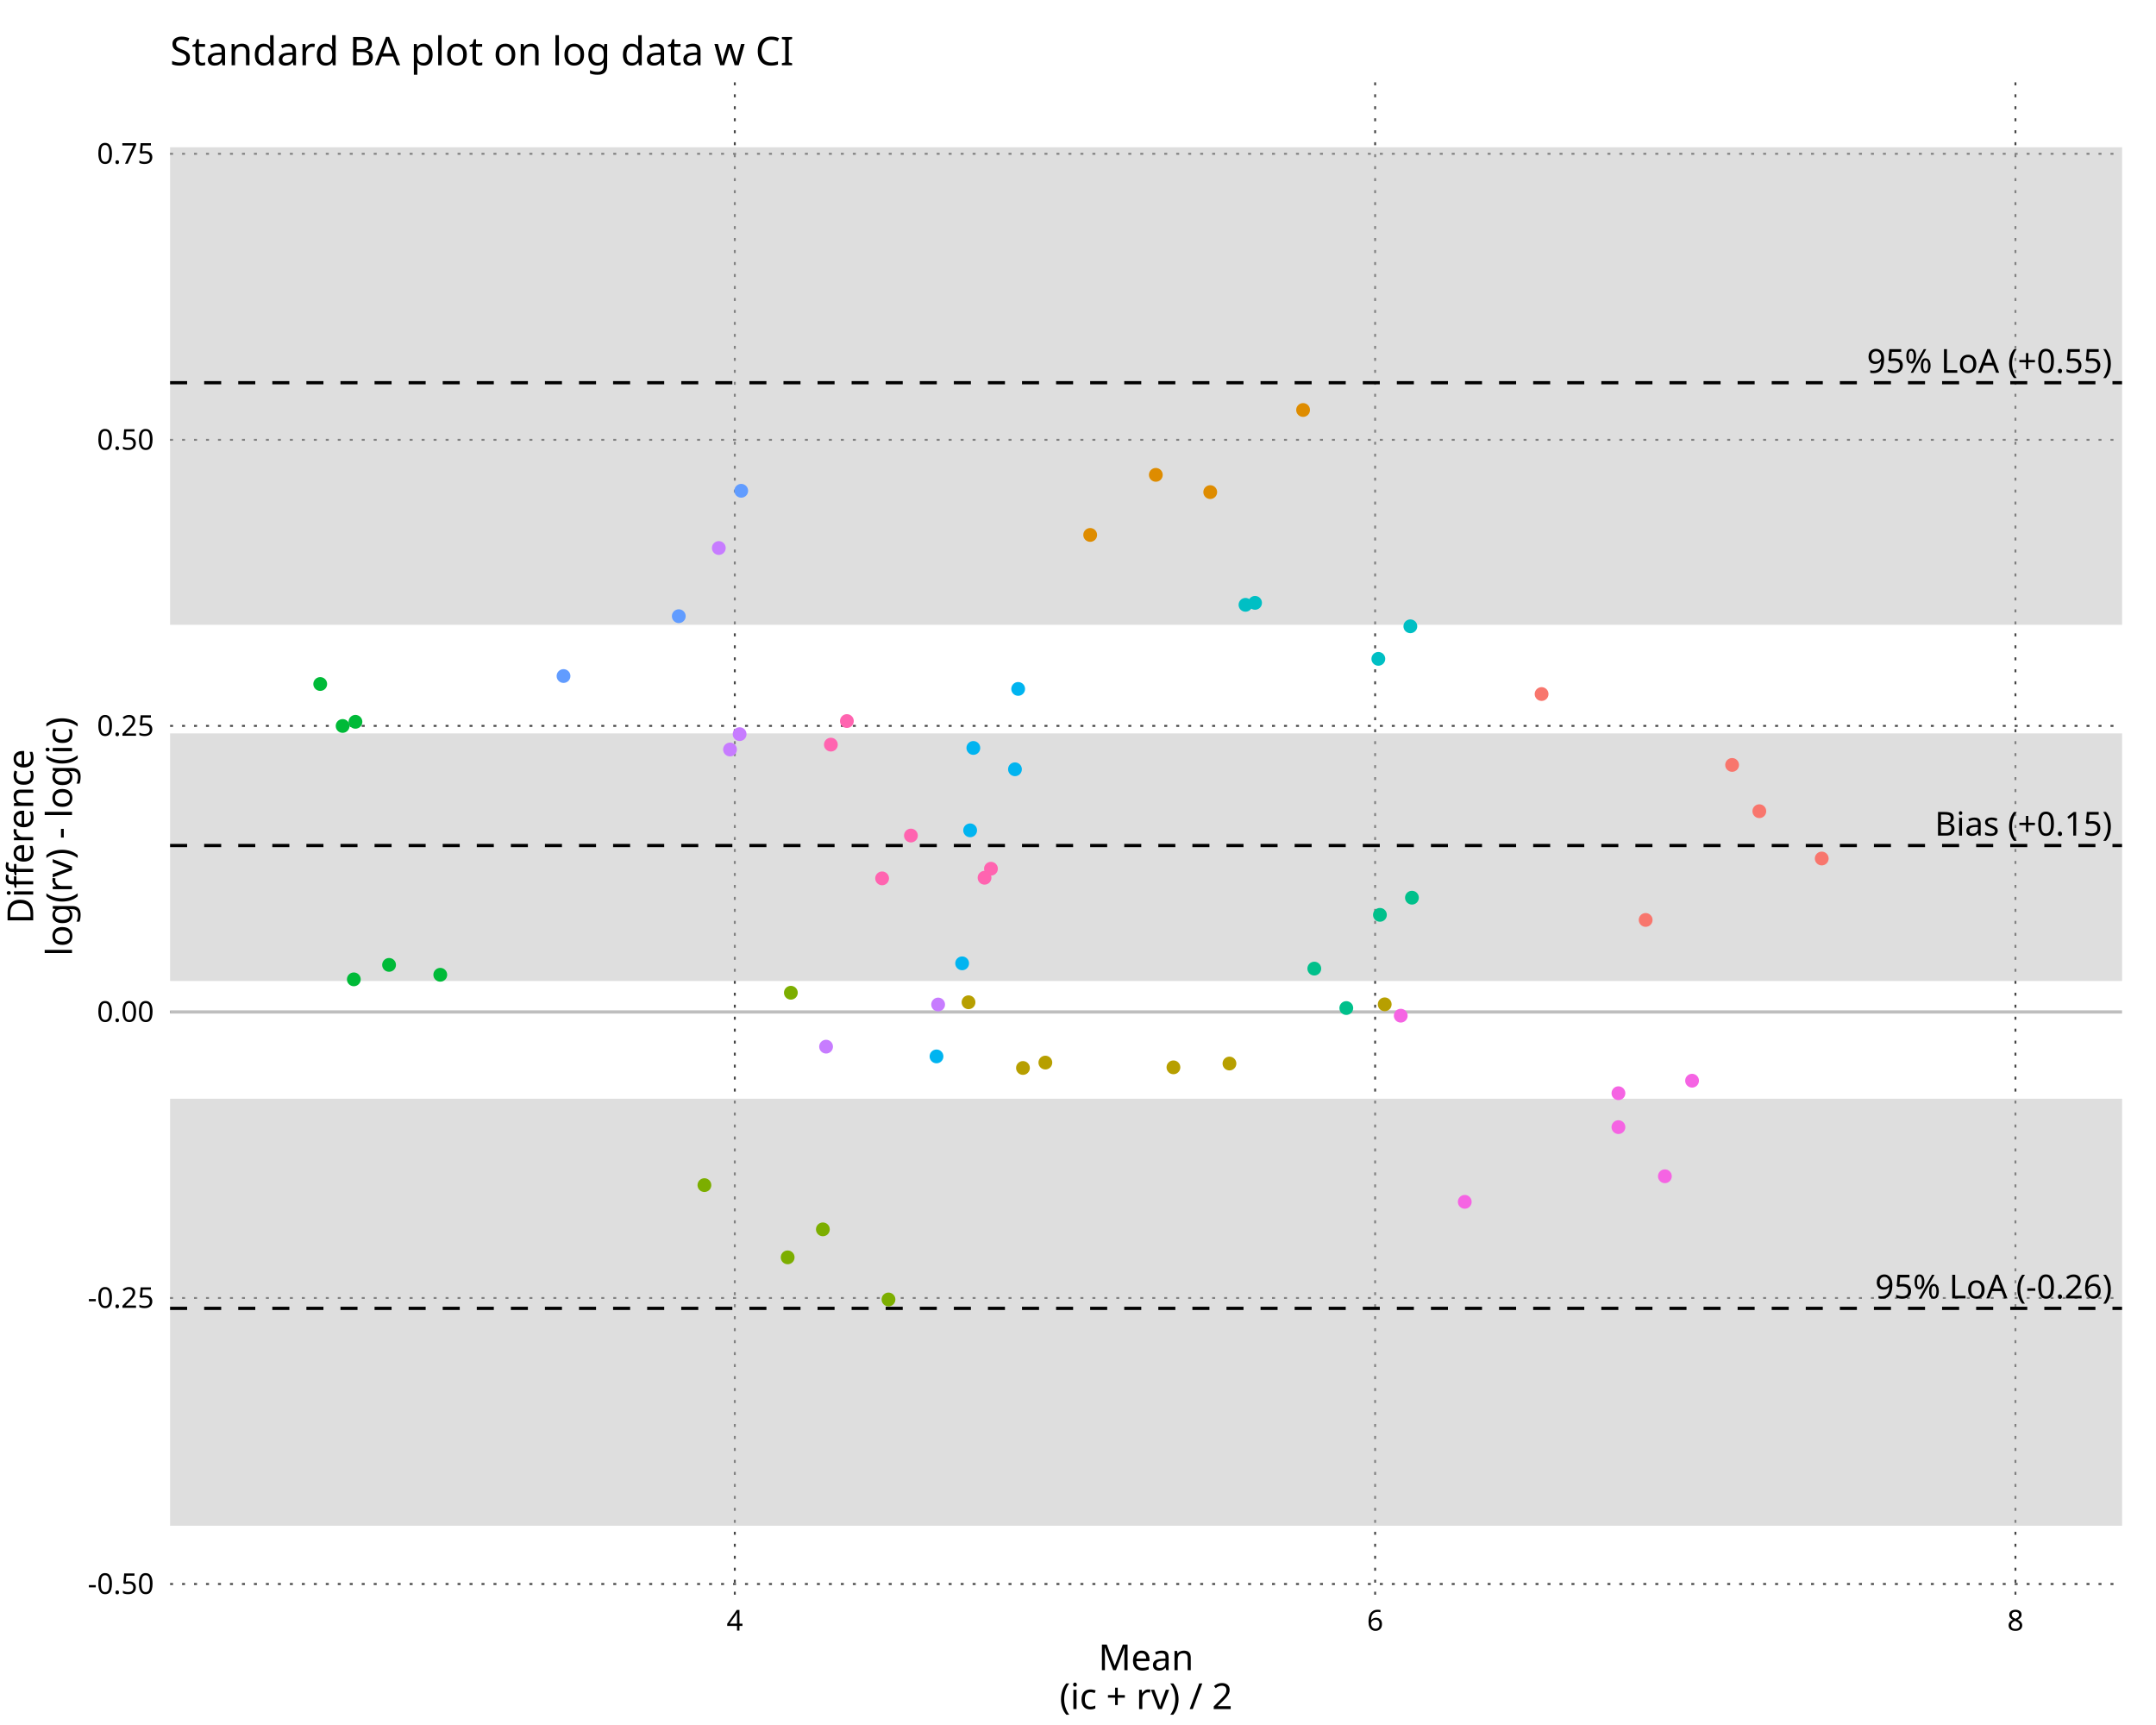
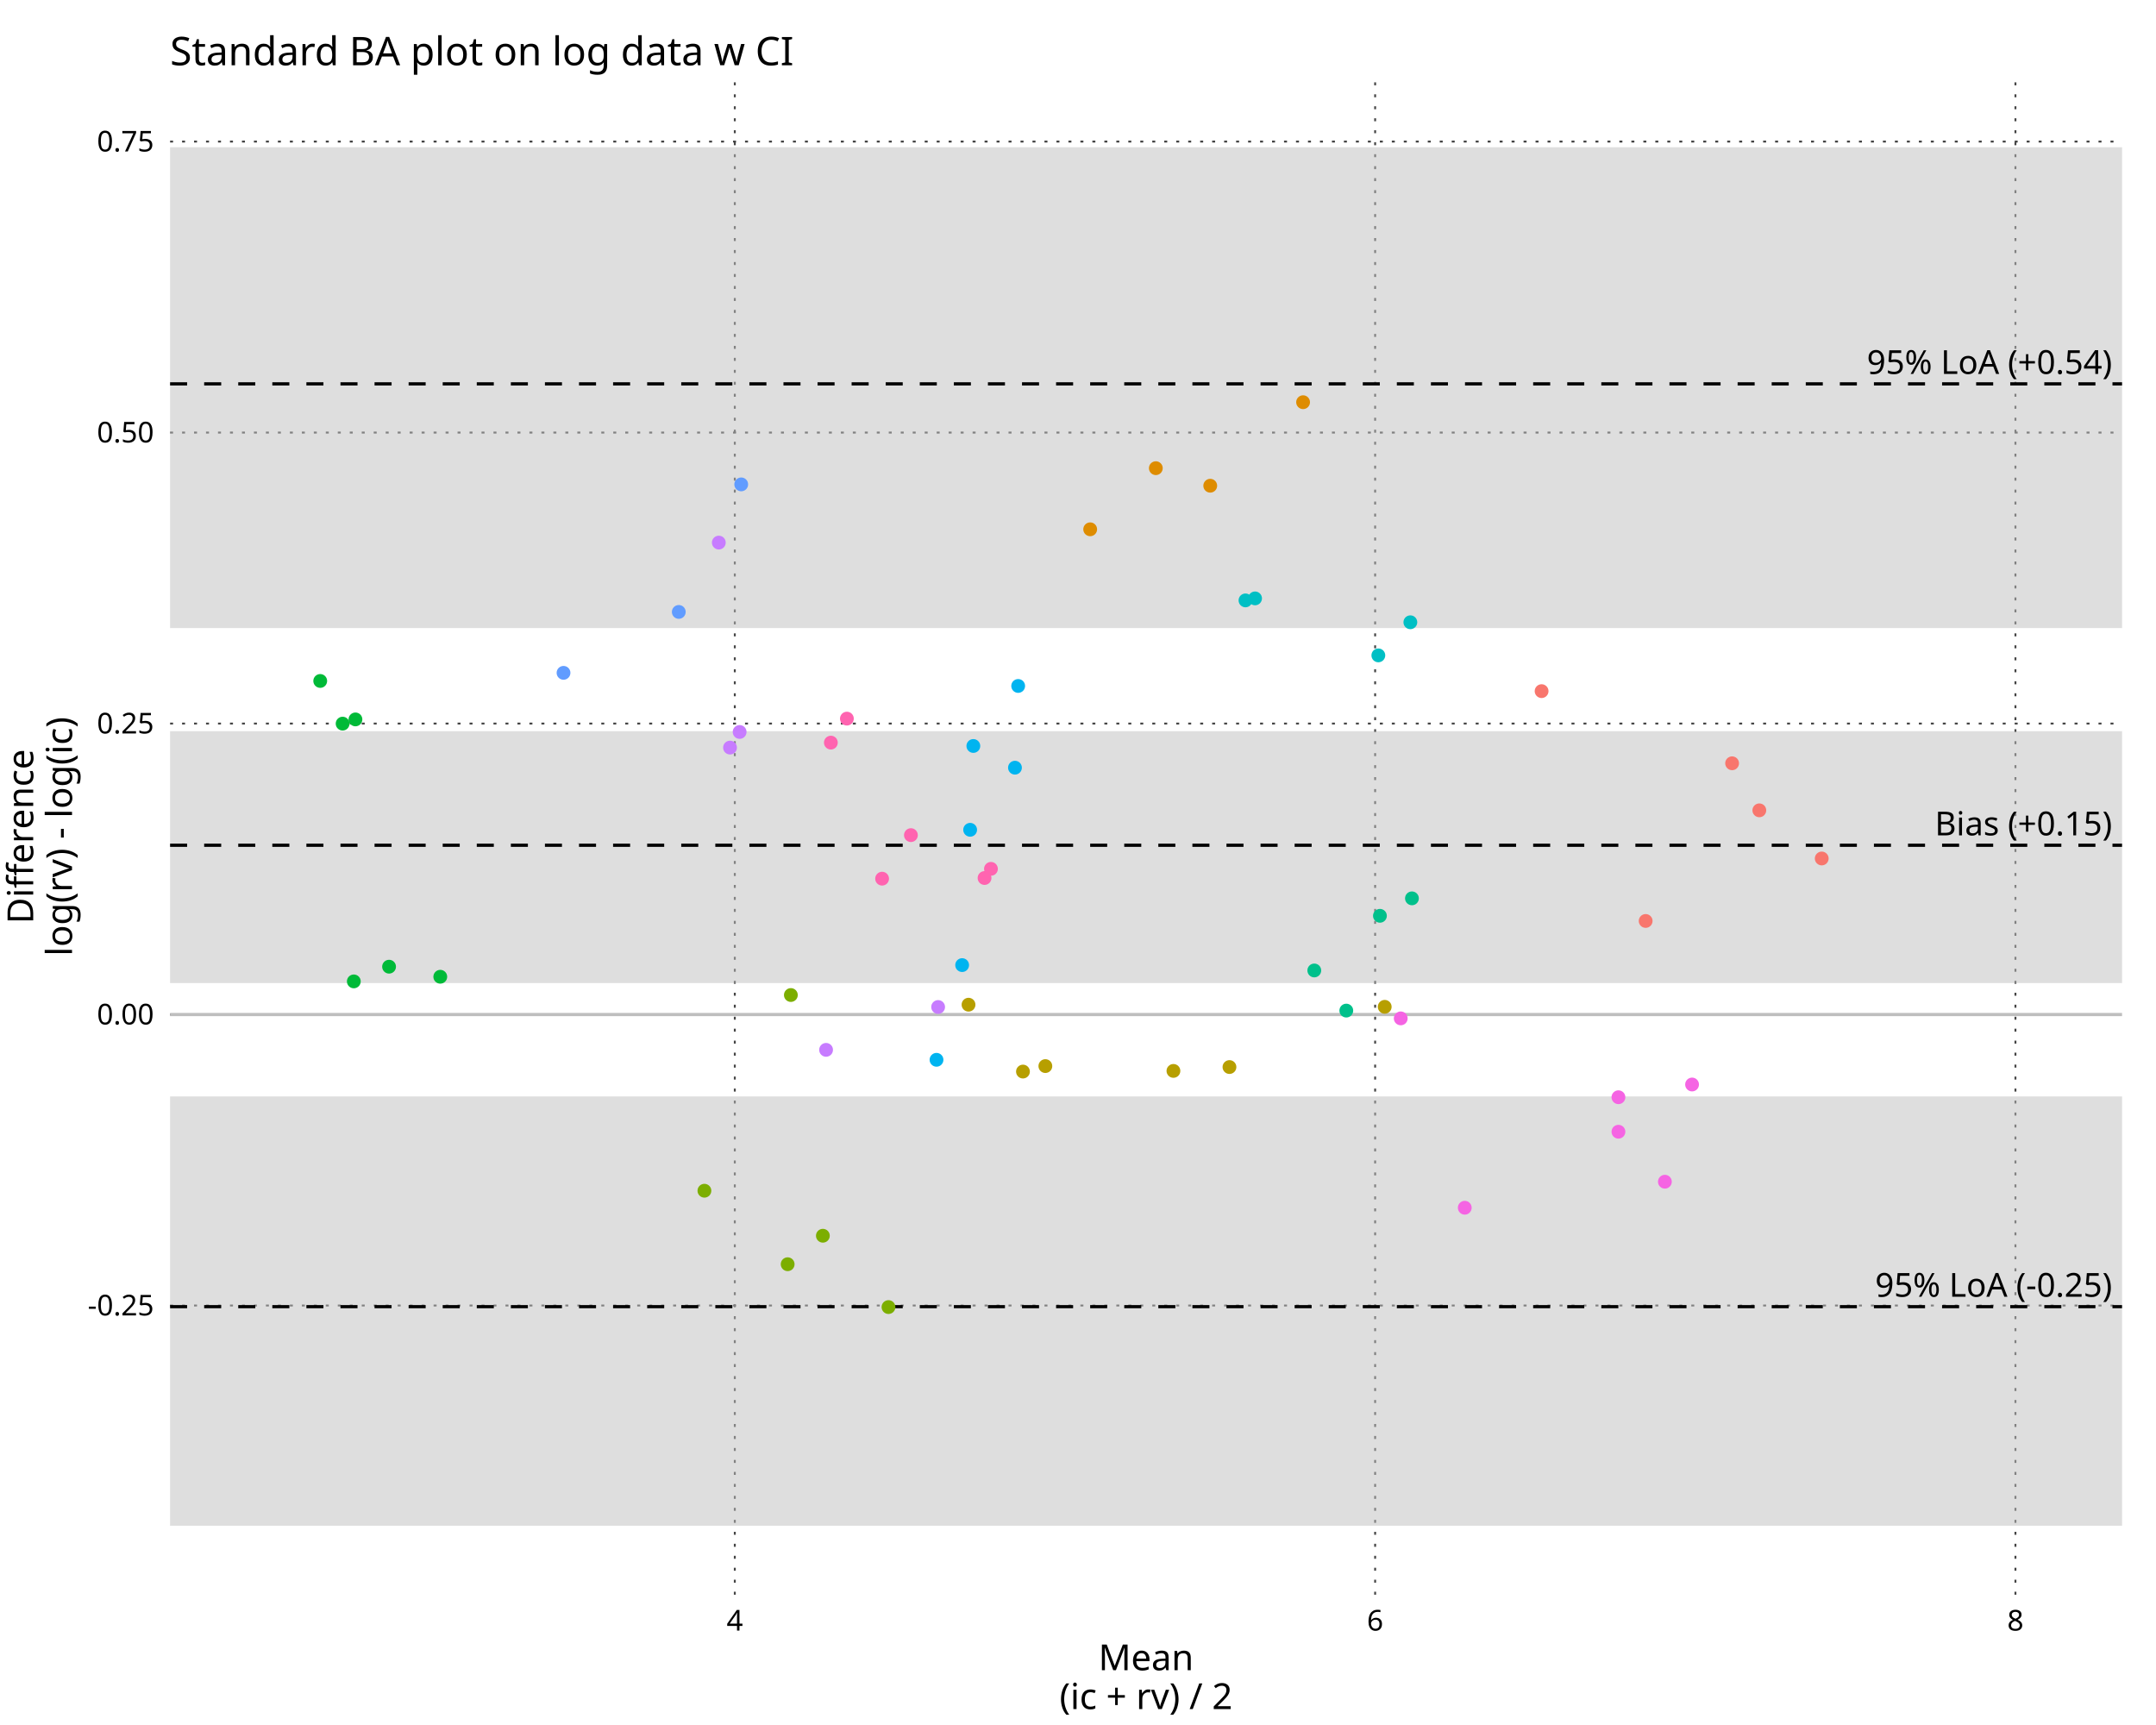
<svg xmlns="http://www.w3.org/2000/svg" class="svglite" data-engine-version="2.0" width="720.00pt" height="576.00pt" viewBox="0 0 720.00 576.00">
  <defs>
    <style type="text/css">
    .svglite line, .svglite polyline, .svglite polygon, .svglite path, .svglite rect, .svglite circle {
      fill: none;
      stroke: #000000;
      stroke-linecap: round;
      stroke-linejoin: round;
      stroke-miterlimit: 10.00;
    }
  </style>
  </defs>
  <rect width="100%" height="100%" style="stroke: none; fill: #FFFFFF;" />
  <defs>
    <clipPath id="cpMC4wMHw3MjAuMDB8MC4wMHw1NzYuMDA=">
      <rect x="0.00" y="0.00" width="720.00" height="576.00" />
    </clipPath>
  </defs>
  <g clip-path="url(#cpMC4wMHw3MjAuMDB8MC4wMHw1NzYuMDA=)">
-     <polyline points="56.80,528.92 708.66,528.92 " style="stroke-width: 0.64; stroke: #454545; stroke-dasharray: 1.00,3.00; stroke-linecap: butt;" />
-     <polyline points="56.80,433.41 708.66,433.41 " style="stroke-width: 0.64; stroke: #454545; stroke-dasharray: 1.00,3.00; stroke-linecap: butt;" />
-     <polyline points="56.80,337.90 708.66,337.90 " style="stroke-width: 0.64; stroke: #454545; stroke-dasharray: 1.00,3.00; stroke-linecap: butt;" />
-     <polyline points="56.80,242.38 708.66,242.38 " style="stroke-width: 0.64; stroke: #454545; stroke-dasharray: 1.00,3.00; stroke-linecap: butt;" />
-     <polyline points="56.80,146.87 708.66,146.87 " style="stroke-width: 0.64; stroke: #454545; stroke-dasharray: 1.00,3.00; stroke-linecap: butt;" />
-     <polyline points="56.80,51.36 708.66,51.36 " style="stroke-width: 0.64; stroke: #454545; stroke-dasharray: 1.00,3.00; stroke-linecap: butt;" />
+     <polyline points="56.80,435.93 708.66,435.93 " style="stroke-width: 0.64; stroke: #454545; stroke-dasharray: 1.00,3.00; stroke-linecap: butt;" />
+     <polyline points="56.80,338.77 708.66,338.77 " style="stroke-width: 0.64; stroke: #454545; stroke-dasharray: 1.00,3.00; stroke-linecap: butt;" />
+     <polyline points="56.80,241.60 708.66,241.60 " style="stroke-width: 0.64; stroke: #454545; stroke-dasharray: 1.00,3.00; stroke-linecap: butt;" />
+     <polyline points="56.80,144.44 708.66,144.44 " style="stroke-width: 0.64; stroke: #454545; stroke-dasharray: 1.00,3.00; stroke-linecap: butt;" />
+     <polyline points="56.80,47.27 708.66,47.27 " style="stroke-width: 0.64; stroke: #454545; stroke-dasharray: 1.00,3.00; stroke-linecap: butt;" />
    <polyline points="245.39,532.49 245.39,26.15 " style="stroke-width: 0.64; stroke: #454545; stroke-dasharray: 1.00,3.00; stroke-linecap: butt;" />
    <polyline points="459.23,532.49 459.23,26.15 " style="stroke-width: 0.64; stroke: #454545; stroke-dasharray: 1.00,3.00; stroke-linecap: butt;" />
    <polyline points="673.06,532.49 673.06,26.15 " style="stroke-width: 0.64; stroke: #454545; stroke-dasharray: 1.00,3.00; stroke-linecap: butt;" />
-     <line x1="56.80" y1="337.90" x2="708.66" y2="337.90" style="stroke-width: 1.07; stroke: #BEBEBE; stroke-linecap: butt;" />
-     <rect x="56.80" y="244.89" width="651.87" height="82.68" style="stroke-width: 1.07; stroke: none; stroke-linecap: butt; stroke-linejoin: miter; fill: #BEBEBE; fill-opacity: 0.50;" />
-     <rect x="56.80" y="366.89" width="651.87" height="142.58" style="stroke-width: 1.07; stroke: none; stroke-linecap: butt; stroke-linejoin: miter; fill: #BEBEBE; fill-opacity: 0.50;" />
-     <rect x="56.80" y="49.17" width="651.87" height="159.46" style="stroke-width: 1.07; stroke: none; stroke-linecap: butt; stroke-linejoin: miter; fill: #BEBEBE; fill-opacity: 0.50;" />
-     <line x1="56.80" y1="282.33" x2="708.66" y2="282.33" style="stroke-width: 1.07; stroke-dasharray: 5.69,5.69; stroke-linecap: butt;" />
-     <line x1="56.80" y1="436.87" x2="708.66" y2="436.87" style="stroke-width: 1.07; stroke-dasharray: 5.69,5.69; stroke-linecap: butt;" />
-     <line x1="56.80" y1="127.79" x2="708.66" y2="127.79" style="stroke-width: 1.07; stroke-dasharray: 5.69,5.69; stroke-linecap: butt;" />
-     <polygon points="644.19,282.33 706.67,282.33 706.59,282.33 706.91,282.32 707.23,282.25 707.53,282.14 707.80,281.98 708.05,281.78 708.26,281.54 708.43,281.27 708.56,280.98 708.64,280.67 708.66,280.35 708.66,280.35 708.66,270.10 708.66,270.10 708.64,269.78 708.56,269.47 708.43,269.18 708.26,268.91 708.05,268.67 707.80,268.46 707.53,268.30 707.23,268.19 706.91,268.13 706.67,268.11 644.19,268.11 644.42,268.13 644.11,268.11 643.79,268.15 643.48,268.24 643.19,268.38 642.93,268.56 642.70,268.78 642.51,269.04 642.36,269.32 642.26,269.62 642.20,269.94 642.20,270.10 642.20,280.35 642.20,280.19 642.20,280.51 642.26,280.82 642.36,281.13 642.51,281.41 642.70,281.66 642.93,281.89 643.19,282.07 643.48,282.20 643.79,282.29 644.11,282.33 " style="stroke-width: nan; stroke: none; fill: none;" />
-     <text x="705.35" y="279.02" text-anchor="end" style="font-size: 11.04px; font-family: sans;" textLength="59.84px" lengthAdjust="spacingAndGlyphs">Bias (+0.15)</text>
-     <polygon points="623.63,436.87 706.67,436.87 706.59,436.87 706.91,436.86 707.23,436.79 707.53,436.68 707.80,436.52 708.05,436.32 708.26,436.08 708.43,435.81 708.56,435.52 708.64,435.20 708.66,434.89 708.66,434.89 708.66,424.64 708.66,424.64 708.64,424.32 708.56,424.01 708.43,423.72 708.26,423.45 708.05,423.21 707.80,423.00 707.53,422.84 707.23,422.73 706.91,422.67 706.67,422.65 623.63,422.65 623.87,422.67 623.55,422.65 623.23,422.69 622.93,422.78 622.64,422.92 622.37,423.10 622.14,423.32 621.95,423.58 621.80,423.86 621.70,424.16 621.65,424.48 621.64,424.64 621.64,434.89 621.65,434.73 621.65,435.05 621.70,435.36 621.80,435.66 621.95,435.95 622.14,436.20 622.37,436.43 622.64,436.61 622.93,436.74 623.23,436.83 623.55,436.87 " style="stroke-width: nan; stroke: none; fill: none;" />
-     <text x="705.35" y="433.56" text-anchor="end" style="font-size: 11.04px; font-family: sans;" textLength="80.39px" lengthAdjust="spacingAndGlyphs">95% LoA (-0.26)</text>
-     <polygon points="620.86,127.79 706.67,127.79 706.59,127.79 706.91,127.78 707.23,127.72 707.53,127.60 707.80,127.44 708.05,127.24 708.26,127.00 708.43,126.73 708.56,126.44 708.64,126.13 708.66,125.81 708.66,125.81 708.66,115.56 708.66,115.56 708.64,115.24 708.56,114.93 708.43,114.64 708.26,114.37 708.05,114.13 707.80,113.92 707.53,113.76 707.23,113.65 706.91,113.59 706.67,113.57 620.86,113.57 621.10,113.59 620.78,113.57 620.46,113.61 620.15,113.70 619.86,113.84 619.60,114.02 619.37,114.24 619.18,114.50 619.03,114.78 618.93,115.08 618.88,115.40 618.87,115.56 618.87,125.81 618.88,125.65 618.88,125.97 618.93,126.28 619.03,126.59 619.18,126.87 619.37,127.12 619.60,127.35 619.86,127.53 620.15,127.66 620.46,127.75 620.78,127.79 " style="stroke-width: nan; stroke: none; fill: none;" />
-     <text x="705.35" y="124.48" text-anchor="end" style="font-size: 11.04px; font-family: sans;" textLength="83.17px" lengthAdjust="spacingAndGlyphs">95% LoA (+0.55)</text>
-     <circle cx="587.53" cy="270.87" r="1.95" style="stroke-width: 0.71; stroke: #F8766D; fill: #F8766D;" />
-     <circle cx="514.82" cy="231.75" r="1.95" style="stroke-width: 0.71; stroke: #F8766D; fill: #F8766D;" />
-     <circle cx="608.37" cy="286.67" r="1.95" style="stroke-width: 0.71; stroke: #F8766D; fill: #F8766D;" />
-     <circle cx="549.57" cy="307.18" r="1.95" style="stroke-width: 0.71; stroke: #F8766D; fill: #F8766D;" />
-     <circle cx="578.44" cy="255.42" r="1.95" style="stroke-width: 0.71; stroke: #F8766D; fill: #F8766D;" />
-     <circle cx="364.07" cy="178.62" r="1.95" style="stroke-width: 0.71; stroke: #DE8C00; fill: #DE8C00;" />
-     <circle cx="435.17" cy="136.90" r="1.95" style="stroke-width: 0.71; stroke: #DE8C00; fill: #DE8C00;" />
-     <circle cx="404.16" cy="164.32" r="1.95" style="stroke-width: 0.71; stroke: #DE8C00; fill: #DE8C00;" />
-     <circle cx="385.99" cy="158.56" r="1.95" style="stroke-width: 0.71; stroke: #DE8C00; fill: #DE8C00;" />
-     <circle cx="323.44" cy="334.67" r="1.95" style="stroke-width: 0.71; stroke: #B79F00; fill: #B79F00;" />
-     <circle cx="391.87" cy="356.40" r="1.95" style="stroke-width: 0.71; stroke: #B79F00; fill: #B79F00;" />
-     <circle cx="349.10" cy="354.81" r="1.95" style="stroke-width: 0.71; stroke: #B79F00; fill: #B79F00;" />
-     <circle cx="341.62" cy="356.61" r="1.95" style="stroke-width: 0.71; stroke: #B79F00; fill: #B79F00;" />
-     <circle cx="462.43" cy="335.36" r="1.95" style="stroke-width: 0.71; stroke: #B79F00; fill: #B79F00;" />
-     <circle cx="410.58" cy="355.13" r="1.95" style="stroke-width: 0.71; stroke: #B79F00; fill: #B79F00;" />
-     <circle cx="264.11" cy="331.49" r="1.95" style="stroke-width: 0.71; stroke: #7CAE00; fill: #7CAE00;" />
-     <circle cx="235.24" cy="395.73" r="1.95" style="stroke-width: 0.71; stroke: #7CAE00; fill: #7CAE00;" />
-     <circle cx="263.04" cy="419.85" r="1.95" style="stroke-width: 0.71; stroke: #7CAE00; fill: #7CAE00;" />
-     <circle cx="274.80" cy="410.50" r="1.95" style="stroke-width: 0.71; stroke: #7CAE00; fill: #7CAE00;" />
-     <circle cx="296.71" cy="433.91" r="1.95" style="stroke-width: 0.71; stroke: #7CAE00; fill: #7CAE00;" />
-     <circle cx="147.03" cy="325.49" r="1.95" style="stroke-width: 0.71; stroke: #00BA38; fill: #00BA38;" />
-     <circle cx="129.93" cy="322.19" r="1.95" style="stroke-width: 0.71; stroke: #00BA38; fill: #00BA38;" />
-     <circle cx="118.16" cy="327.02" r="1.95" style="stroke-width: 0.71; stroke: #00BA38; fill: #00BA38;" />
-     <circle cx="118.70" cy="241.02" r="1.95" style="stroke-width: 0.71; stroke: #00BA38; fill: #00BA38;" />
-     <circle cx="106.94" cy="228.40" r="1.95" style="stroke-width: 0.71; stroke: #00BA38; fill: #00BA38;" />
-     <circle cx="114.42" cy="242.41" r="1.95" style="stroke-width: 0.71; stroke: #00BA38; fill: #00BA38;" />
-     <circle cx="449.60" cy="336.60" r="1.95" style="stroke-width: 0.71; stroke: #00C08B; fill: #00C08B;" />
-     <circle cx="471.52" cy="299.75" r="1.95" style="stroke-width: 0.71; stroke: #00C08B; fill: #00C08B;" />
-     <circle cx="438.91" cy="323.43" r="1.95" style="stroke-width: 0.71; stroke: #00C08B; fill: #00C08B;" />
-     <circle cx="460.83" cy="305.48" r="1.95" style="stroke-width: 0.71; stroke: #00C08B; fill: #00C08B;" />
-     <circle cx="470.99" cy="209.13" r="1.95" style="stroke-width: 0.71; stroke: #00BFC4; fill: #00BFC4;" />
-     <circle cx="419.13" cy="201.30" r="1.95" style="stroke-width: 0.71; stroke: #00BFC4; fill: #00BFC4;" />
-     <circle cx="415.93" cy="201.96" r="1.95" style="stroke-width: 0.71; stroke: #00BFC4; fill: #00BFC4;" />
-     <circle cx="460.30" cy="220.00" r="1.95" style="stroke-width: 0.71; stroke: #00BFC4; fill: #00BFC4;" />
-     <circle cx="312.75" cy="352.75" r="1.95" style="stroke-width: 0.71; stroke: #00B4F0; fill: #00B4F0;" />
-     <circle cx="321.31" cy="321.67" r="1.95" style="stroke-width: 0.71; stroke: #00B4F0; fill: #00B4F0;" />
-     <circle cx="323.98" cy="277.26" r="1.95" style="stroke-width: 0.71; stroke: #00B4F0; fill: #00B4F0;" />
-     <circle cx="325.05" cy="249.75" r="1.95" style="stroke-width: 0.71; stroke: #00B4F0; fill: #00B4F0;" />
-     <circle cx="338.95" cy="256.87" r="1.95" style="stroke-width: 0.71; stroke: #00B4F0; fill: #00B4F0;" />
-     <circle cx="340.02" cy="230.04" r="1.95" style="stroke-width: 0.71; stroke: #00B4F0; fill: #00B4F0;" />
-     <circle cx="226.68" cy="205.75" r="1.95" style="stroke-width: 0.71; stroke: #619CFF; fill: #619CFF;" />
-     <circle cx="247.53" cy="163.88" r="1.95" style="stroke-width: 0.71; stroke: #619CFF; fill: #619CFF;" />
-     <circle cx="188.19" cy="225.74" r="1.95" style="stroke-width: 0.71; stroke: #619CFF; fill: #619CFF;" />
-     <circle cx="275.87" cy="349.49" r="1.95" style="stroke-width: 0.71; stroke: #C77CFF; fill: #C77CFF;" />
-     <circle cx="313.29" cy="335.42" r="1.95" style="stroke-width: 0.71; stroke: #C77CFF; fill: #C77CFF;" />
-     <circle cx="240.05" cy="182.99" r="1.95" style="stroke-width: 0.71; stroke: #C77CFF; fill: #C77CFF;" />
-     <circle cx="243.79" cy="250.27" r="1.95" style="stroke-width: 0.71; stroke: #C77CFF; fill: #C77CFF;" />
-     <circle cx="247.00" cy="245.14" r="1.95" style="stroke-width: 0.71; stroke: #C77CFF; fill: #C77CFF;" />
-     <circle cx="565.07" cy="360.86" r="1.95" style="stroke-width: 0.71; stroke: #F564E3; fill: #F564E3;" />
-     <circle cx="467.78" cy="339.15" r="1.95" style="stroke-width: 0.71; stroke: #F564E3; fill: #F564E3;" />
-     <circle cx="540.48" cy="365.04" r="1.95" style="stroke-width: 0.71; stroke: #F564E3; fill: #F564E3;" />
-     <circle cx="540.48" cy="376.36" r="1.95" style="stroke-width: 0.71; stroke: #F564E3; fill: #F564E3;" />
-     <circle cx="555.99" cy="392.77" r="1.95" style="stroke-width: 0.71; stroke: #F564E3; fill: #F564E3;" />
-     <circle cx="489.16" cy="401.31" r="1.95" style="stroke-width: 0.71; stroke: #F564E3; fill: #F564E3;" />
-     <circle cx="328.79" cy="293.09" r="1.95" style="stroke-width: 0.71; stroke: #FF64B0; fill: #FF64B0;" />
-     <circle cx="294.58" cy="293.30" r="1.95" style="stroke-width: 0.71; stroke: #FF64B0; fill: #FF64B0;" />
-     <circle cx="282.82" cy="240.77" r="1.95" style="stroke-width: 0.71; stroke: #FF64B0; fill: #FF64B0;" />
-     <circle cx="277.47" cy="248.64" r="1.95" style="stroke-width: 0.71; stroke: #FF64B0; fill: #FF64B0;" />
-     <circle cx="304.20" cy="279.00" r="1.95" style="stroke-width: 0.71; stroke: #FF64B0; fill: #FF64B0;" />
-     <circle cx="330.93" cy="290.08" r="1.95" style="stroke-width: 0.71; stroke: #FF64B0; fill: #FF64B0;" />
-     <text x="51.42" y="532.23" text-anchor="end" style="font-size: 9.60px; font-family: sans;" textLength="21.88px" lengthAdjust="spacingAndGlyphs">-0.50</text>
-     <text x="51.42" y="436.71" text-anchor="end" style="font-size: 9.60px; font-family: sans;" textLength="21.88px" lengthAdjust="spacingAndGlyphs">-0.25</text>
-     <text x="51.42" y="341.20" text-anchor="end" style="font-size: 9.60px; font-family: sans;" textLength="18.69px" lengthAdjust="spacingAndGlyphs">0.00</text>
-     <text x="51.42" y="245.69" text-anchor="end" style="font-size: 9.60px; font-family: sans;" textLength="18.69px" lengthAdjust="spacingAndGlyphs">0.25</text>
-     <text x="51.42" y="150.17" text-anchor="end" style="font-size: 9.60px; font-family: sans;" textLength="18.69px" lengthAdjust="spacingAndGlyphs">0.50</text>
-     <text x="51.42" y="54.66" text-anchor="end" style="font-size: 9.60px; font-family: sans;" textLength="18.69px" lengthAdjust="spacingAndGlyphs">0.75</text>
+     <line x1="56.80" y1="338.77" x2="708.66" y2="338.77" style="stroke-width: 1.07; stroke: #BEBEBE; stroke-linecap: butt;" />
+     <rect x="56.80" y="244.15" width="651.87" height="84.11" style="stroke-width: 1.07; stroke: none; stroke-linecap: butt; stroke-linejoin: miter; fill: #BEBEBE; fill-opacity: 0.50;" />
+     <rect x="56.80" y="366.11" width="651.87" height="143.36" style="stroke-width: 1.07; stroke: none; stroke-linecap: butt; stroke-linejoin: miter; fill: #BEBEBE; fill-opacity: 0.50;" />
+     <rect x="56.80" y="49.17" width="651.87" height="160.55" style="stroke-width: 1.07; stroke: none; stroke-linecap: butt; stroke-linejoin: miter; fill: #BEBEBE; fill-opacity: 0.50;" />
+     <line x1="56.80" y1="282.24" x2="708.66" y2="282.24" style="stroke-width: 1.07; stroke-dasharray: 5.69,5.69; stroke-linecap: butt;" />
+     <line x1="56.80" y1="436.31" x2="708.66" y2="436.31" style="stroke-width: 1.07; stroke-dasharray: 5.69,5.69; stroke-linecap: butt;" />
+     <line x1="56.80" y1="128.18" x2="708.66" y2="128.18" style="stroke-width: 1.07; stroke-dasharray: 5.69,5.69; stroke-linecap: butt;" />
+     <polygon points="644.19,282.24 706.67,282.24 706.59,282.24 706.91,282.23 707.23,282.17 707.53,282.05 707.80,281.89 708.05,281.69 708.26,281.45 708.43,281.18 708.56,280.89 708.64,280.58 708.66,280.26 708.66,280.26 708.66,270.01 708.66,270.01 708.64,269.69 708.56,269.38 708.43,269.09 708.26,268.82 708.05,268.58 707.80,268.37 707.53,268.21 707.23,268.10 706.91,268.04 706.67,268.02 644.19,268.02 644.42,268.04 644.11,268.02 643.79,268.06 643.48,268.15 643.19,268.29 642.93,268.47 642.70,268.69 642.51,268.95 642.36,269.23 642.26,269.53 642.20,269.85 642.20,270.01 642.20,280.26 642.20,280.10 642.20,280.42 642.26,280.73 642.36,281.04 642.51,281.32 642.70,281.57 642.93,281.80 643.19,281.98 643.48,282.11 643.79,282.20 644.11,282.24 " style="stroke-width: nan; stroke: none; fill: none;" />
+     <text x="705.35" y="278.93" text-anchor="end" style="font-size: 11.04px; font-family: sans;" textLength="59.84px" lengthAdjust="spacingAndGlyphs">Bias (+0.15)</text>
+     <polygon points="623.63,436.31 706.67,436.31 706.59,436.31 706.91,436.30 707.23,436.23 707.53,436.12 707.80,435.96 708.05,435.76 708.26,435.52 708.43,435.25 708.56,434.95 708.64,434.64 708.66,434.33 708.66,434.33 708.66,424.08 708.66,424.08 708.64,423.76 708.56,423.45 708.43,423.16 708.26,422.88 708.05,422.65 707.80,422.44 707.53,422.28 707.23,422.17 706.91,422.11 706.67,422.09 623.63,422.09 623.87,422.11 623.55,422.09 623.23,422.13 622.93,422.22 622.64,422.36 622.37,422.54 622.14,422.76 621.95,423.02 621.80,423.30 621.70,423.60 621.65,423.92 621.64,424.08 621.64,434.33 621.65,434.17 621.65,434.49 621.70,434.80 621.80,435.10 621.95,435.39 622.14,435.64 622.37,435.86 622.64,436.05 622.93,436.18 623.23,436.27 623.55,436.31 " style="stroke-width: nan; stroke: none; fill: none;" />
+     <text x="705.35" y="433.00" text-anchor="end" style="font-size: 11.04px; font-family: sans;" textLength="80.39px" lengthAdjust="spacingAndGlyphs">95% LoA (-0.25)</text>
+     <polygon points="620.86,128.18 706.67,128.18 706.59,128.17 706.91,128.16 707.23,128.10 707.53,127.98 707.80,127.82 708.05,127.62 708.26,127.38 708.43,127.11 708.56,126.82 708.64,126.51 708.66,126.19 708.66,126.19 708.66,115.94 708.66,115.94 708.64,115.62 708.56,115.31 708.43,115.02 708.26,114.75 708.05,114.51 707.80,114.31 707.53,114.15 707.23,114.03 706.91,113.97 706.67,113.95 620.86,113.95 621.10,113.97 620.78,113.96 620.46,113.99 620.15,114.08 619.86,114.22 619.60,114.40 619.37,114.62 619.18,114.88 619.03,115.16 618.93,115.47 618.88,115.78 618.87,115.94 618.87,126.19 618.88,126.03 618.88,126.35 618.93,126.66 619.03,126.97 619.18,127.25 619.37,127.51 619.60,127.73 619.86,127.91 620.15,128.05 620.46,128.14 620.78,128.17 " style="stroke-width: nan; stroke: none; fill: none;" />
+     <text x="705.35" y="124.86" text-anchor="end" style="font-size: 11.04px; font-family: sans;" textLength="83.17px" lengthAdjust="spacingAndGlyphs">95% LoA (+0.54)</text>
+     <circle cx="587.53" cy="270.58" r="1.95" style="stroke-width: 0.71; stroke: #F8766D; fill: #F8766D;" />
+     <circle cx="514.82" cy="230.78" r="1.95" style="stroke-width: 0.71; stroke: #F8766D; fill: #F8766D;" />
+     <circle cx="608.37" cy="286.66" r="1.95" style="stroke-width: 0.71; stroke: #F8766D; fill: #F8766D;" />
+     <circle cx="549.57" cy="307.52" r="1.95" style="stroke-width: 0.71; stroke: #F8766D; fill: #F8766D;" />
+     <circle cx="578.44" cy="254.87" r="1.95" style="stroke-width: 0.71; stroke: #F8766D; fill: #F8766D;" />
+     <circle cx="364.07" cy="176.74" r="1.95" style="stroke-width: 0.71; stroke: #DE8C00; fill: #DE8C00;" />
+     <circle cx="435.17" cy="134.30" r="1.95" style="stroke-width: 0.71; stroke: #DE8C00; fill: #DE8C00;" />
+     <circle cx="404.16" cy="162.19" r="1.95" style="stroke-width: 0.71; stroke: #DE8C00; fill: #DE8C00;" />
+     <circle cx="385.99" cy="156.33" r="1.95" style="stroke-width: 0.71; stroke: #DE8C00; fill: #DE8C00;" />
+     <circle cx="323.44" cy="335.48" r="1.95" style="stroke-width: 0.71; stroke: #B79F00; fill: #B79F00;" />
+     <circle cx="391.87" cy="357.59" r="1.95" style="stroke-width: 0.71; stroke: #B79F00; fill: #B79F00;" />
+     <circle cx="349.10" cy="355.98" r="1.95" style="stroke-width: 0.71; stroke: #B79F00; fill: #B79F00;" />
+     <circle cx="341.62" cy="357.81" r="1.95" style="stroke-width: 0.71; stroke: #B79F00; fill: #B79F00;" />
+     <circle cx="462.43" cy="336.19" r="1.95" style="stroke-width: 0.71; stroke: #B79F00; fill: #B79F00;" />
+     <circle cx="410.58" cy="356.30" r="1.95" style="stroke-width: 0.71; stroke: #B79F00; fill: #B79F00;" />
+     <circle cx="264.11" cy="332.25" r="1.95" style="stroke-width: 0.71; stroke: #7CAE00; fill: #7CAE00;" />
+     <circle cx="235.24" cy="397.60" r="1.95" style="stroke-width: 0.71; stroke: #7CAE00; fill: #7CAE00;" />
+     <circle cx="263.04" cy="422.14" r="1.95" style="stroke-width: 0.71; stroke: #7CAE00; fill: #7CAE00;" />
+     <circle cx="274.80" cy="412.63" r="1.95" style="stroke-width: 0.71; stroke: #7CAE00; fill: #7CAE00;" />
+     <circle cx="296.71" cy="436.45" r="1.95" style="stroke-width: 0.71; stroke: #7CAE00; fill: #7CAE00;" />
+     <circle cx="147.03" cy="326.15" r="1.95" style="stroke-width: 0.71; stroke: #00BA38; fill: #00BA38;" />
+     <circle cx="129.93" cy="322.79" r="1.95" style="stroke-width: 0.71; stroke: #00BA38; fill: #00BA38;" />
+     <circle cx="118.16" cy="327.70" r="1.95" style="stroke-width: 0.71; stroke: #00BA38; fill: #00BA38;" />
+     <circle cx="118.70" cy="240.22" r="1.95" style="stroke-width: 0.71; stroke: #00BA38; fill: #00BA38;" />
+     <circle cx="106.94" cy="227.38" r="1.95" style="stroke-width: 0.71; stroke: #00BA38; fill: #00BA38;" />
+     <circle cx="114.42" cy="241.63" r="1.95" style="stroke-width: 0.71; stroke: #00BA38; fill: #00BA38;" />
+     <circle cx="449.60" cy="337.45" r="1.95" style="stroke-width: 0.71; stroke: #00C08B; fill: #00C08B;" />
+     <circle cx="471.52" cy="299.97" r="1.95" style="stroke-width: 0.71; stroke: #00C08B; fill: #00C08B;" />
+     <circle cx="438.91" cy="324.05" r="1.95" style="stroke-width: 0.71; stroke: #00C08B; fill: #00C08B;" />
+     <circle cx="460.83" cy="305.80" r="1.95" style="stroke-width: 0.71; stroke: #00C08B; fill: #00C08B;" />
+     <circle cx="470.99" cy="207.78" r="1.95" style="stroke-width: 0.71; stroke: #00BFC4; fill: #00BFC4;" />
+     <circle cx="419.13" cy="199.81" r="1.95" style="stroke-width: 0.71; stroke: #00BFC4; fill: #00BFC4;" />
+     <circle cx="415.93" cy="200.48" r="1.95" style="stroke-width: 0.71; stroke: #00BFC4; fill: #00BFC4;" />
+     <circle cx="460.30" cy="218.84" r="1.95" style="stroke-width: 0.71; stroke: #00BFC4; fill: #00BFC4;" />
+     <circle cx="312.75" cy="353.88" r="1.95" style="stroke-width: 0.71; stroke: #00B4F0; fill: #00B4F0;" />
+     <circle cx="321.31" cy="322.26" r="1.95" style="stroke-width: 0.71; stroke: #00B4F0; fill: #00B4F0;" />
+     <circle cx="323.98" cy="277.08" r="1.95" style="stroke-width: 0.71; stroke: #00B4F0; fill: #00B4F0;" />
+     <circle cx="325.05" cy="249.09" r="1.95" style="stroke-width: 0.71; stroke: #00B4F0; fill: #00B4F0;" />
+     <circle cx="338.95" cy="256.34" r="1.95" style="stroke-width: 0.71; stroke: #00B4F0; fill: #00B4F0;" />
+     <circle cx="340.02" cy="229.05" r="1.95" style="stroke-width: 0.71; stroke: #00B4F0; fill: #00B4F0;" />
+     <circle cx="226.68" cy="204.33" r="1.95" style="stroke-width: 0.71; stroke: #619CFF; fill: #619CFF;" />
+     <circle cx="247.53" cy="161.74" r="1.95" style="stroke-width: 0.71; stroke: #619CFF; fill: #619CFF;" />
+     <circle cx="188.19" cy="224.67" r="1.95" style="stroke-width: 0.71; stroke: #619CFF; fill: #619CFF;" />
+     <circle cx="275.87" cy="350.56" r="1.95" style="stroke-width: 0.71; stroke: #C77CFF; fill: #C77CFF;" />
+     <circle cx="313.29" cy="336.25" r="1.95" style="stroke-width: 0.71; stroke: #C77CFF; fill: #C77CFF;" />
+     <circle cx="240.05" cy="181.18" r="1.95" style="stroke-width: 0.71; stroke: #C77CFF; fill: #C77CFF;" />
+     <circle cx="243.79" cy="249.63" r="1.95" style="stroke-width: 0.71; stroke: #C77CFF; fill: #C77CFF;" />
+     <circle cx="247.00" cy="244.41" r="1.95" style="stroke-width: 0.71; stroke: #C77CFF; fill: #C77CFF;" />
+     <circle cx="565.07" cy="362.13" r="1.95" style="stroke-width: 0.71; stroke: #F564E3; fill: #F564E3;" />
+     <circle cx="467.78" cy="340.05" r="1.95" style="stroke-width: 0.71; stroke: #F564E3; fill: #F564E3;" />
+     <circle cx="540.48" cy="366.38" r="1.95" style="stroke-width: 0.71; stroke: #F564E3; fill: #F564E3;" />
+     <circle cx="540.48" cy="377.90" r="1.95" style="stroke-width: 0.71; stroke: #F564E3; fill: #F564E3;" />
+     <circle cx="555.99" cy="394.59" r="1.95" style="stroke-width: 0.71; stroke: #F564E3; fill: #F564E3;" />
+     <circle cx="489.16" cy="403.28" r="1.95" style="stroke-width: 0.71; stroke: #F564E3; fill: #F564E3;" />
+     <circle cx="328.79" cy="293.18" r="1.95" style="stroke-width: 0.71; stroke: #FF64B0; fill: #FF64B0;" />
+     <circle cx="294.58" cy="293.40" r="1.95" style="stroke-width: 0.71; stroke: #FF64B0; fill: #FF64B0;" />
+     <circle cx="282.82" cy="239.96" r="1.95" style="stroke-width: 0.71; stroke: #FF64B0; fill: #FF64B0;" />
+     <circle cx="277.47" cy="247.97" r="1.95" style="stroke-width: 0.71; stroke: #FF64B0; fill: #FF64B0;" />
+     <circle cx="304.20" cy="278.86" r="1.95" style="stroke-width: 0.71; stroke: #FF64B0; fill: #FF64B0;" />
+     <circle cx="330.93" cy="290.12" r="1.95" style="stroke-width: 0.71; stroke: #FF64B0; fill: #FF64B0;" />
+     <text x="51.42" y="439.24" text-anchor="end" style="font-size: 9.60px; font-family: sans;" textLength="21.88px" lengthAdjust="spacingAndGlyphs">-0.25</text>
+     <text x="51.42" y="342.07" text-anchor="end" style="font-size: 9.60px; font-family: sans;" textLength="18.69px" lengthAdjust="spacingAndGlyphs">0.00</text>
+     <text x="51.42" y="244.91" text-anchor="end" style="font-size: 9.60px; font-family: sans;" textLength="18.69px" lengthAdjust="spacingAndGlyphs">0.25</text>
+     <text x="51.42" y="147.74" text-anchor="end" style="font-size: 9.60px; font-family: sans;" textLength="18.69px" lengthAdjust="spacingAndGlyphs">0.50</text>
+     <text x="51.42" y="50.58" text-anchor="end" style="font-size: 9.60px; font-family: sans;" textLength="18.69px" lengthAdjust="spacingAndGlyphs">0.75</text>
    <text x="245.39" y="544.47" text-anchor="middle" style="font-size: 9.60px; font-family: sans;" textLength="5.34px" lengthAdjust="spacingAndGlyphs">4</text>
    <text x="459.23" y="544.47" text-anchor="middle" style="font-size: 9.60px; font-family: sans;" textLength="5.34px" lengthAdjust="spacingAndGlyphs">6</text>
    <text x="673.06" y="544.47" text-anchor="middle" style="font-size: 9.60px; font-family: sans;" textLength="5.34px" lengthAdjust="spacingAndGlyphs">8</text>
    <text x="382.73" y="557.71" text-anchor="middle" style="font-size: 12.00px; font-family: sans;" textLength="30.02px" lengthAdjust="spacingAndGlyphs">Mean</text>
    <text x="382.73" y="570.67" text-anchor="middle" style="font-size: 12.00px; font-family: sans;" textLength="57.02px" lengthAdjust="spacingAndGlyphs">(ic + rv) / 2</text>
    <text transform="translate(11.09,279.32) rotate(-90)" text-anchor="middle" style="font-size: 12.00px; font-family: sans;" textLength="54.70px" lengthAdjust="spacingAndGlyphs">Difference</text>
    <text transform="translate(24.05,279.32) rotate(-90)" text-anchor="middle" style="font-size: 12.00px; font-family: sans;" textLength="77.34px" lengthAdjust="spacingAndGlyphs">log(rv) - log(ic)</text>
    <text x="56.80" y="21.79" style="font-size: 13.20px; font-family: sans;" textLength="198.87px" lengthAdjust="spacingAndGlyphs">Standard BA plot on log data w CI</text>
  </g>
</svg>
